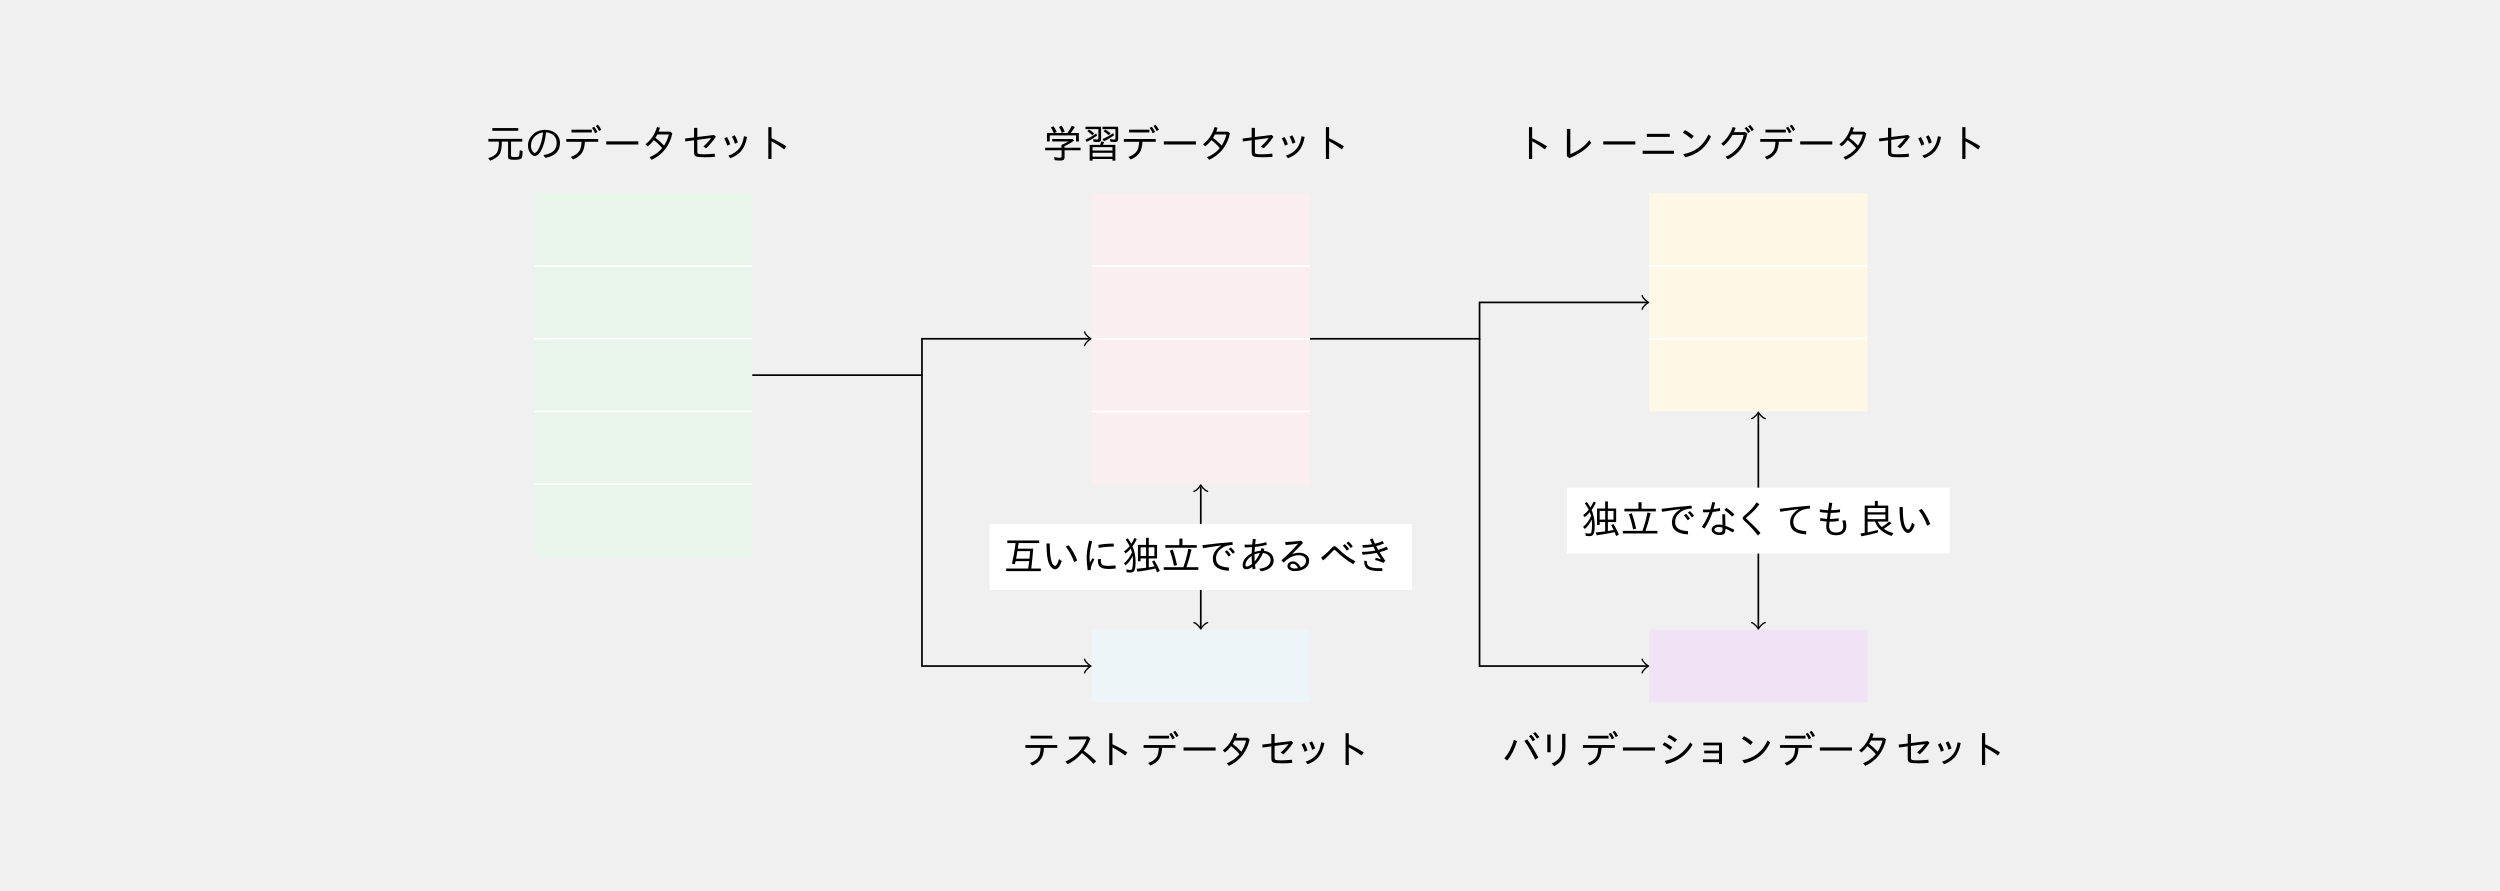
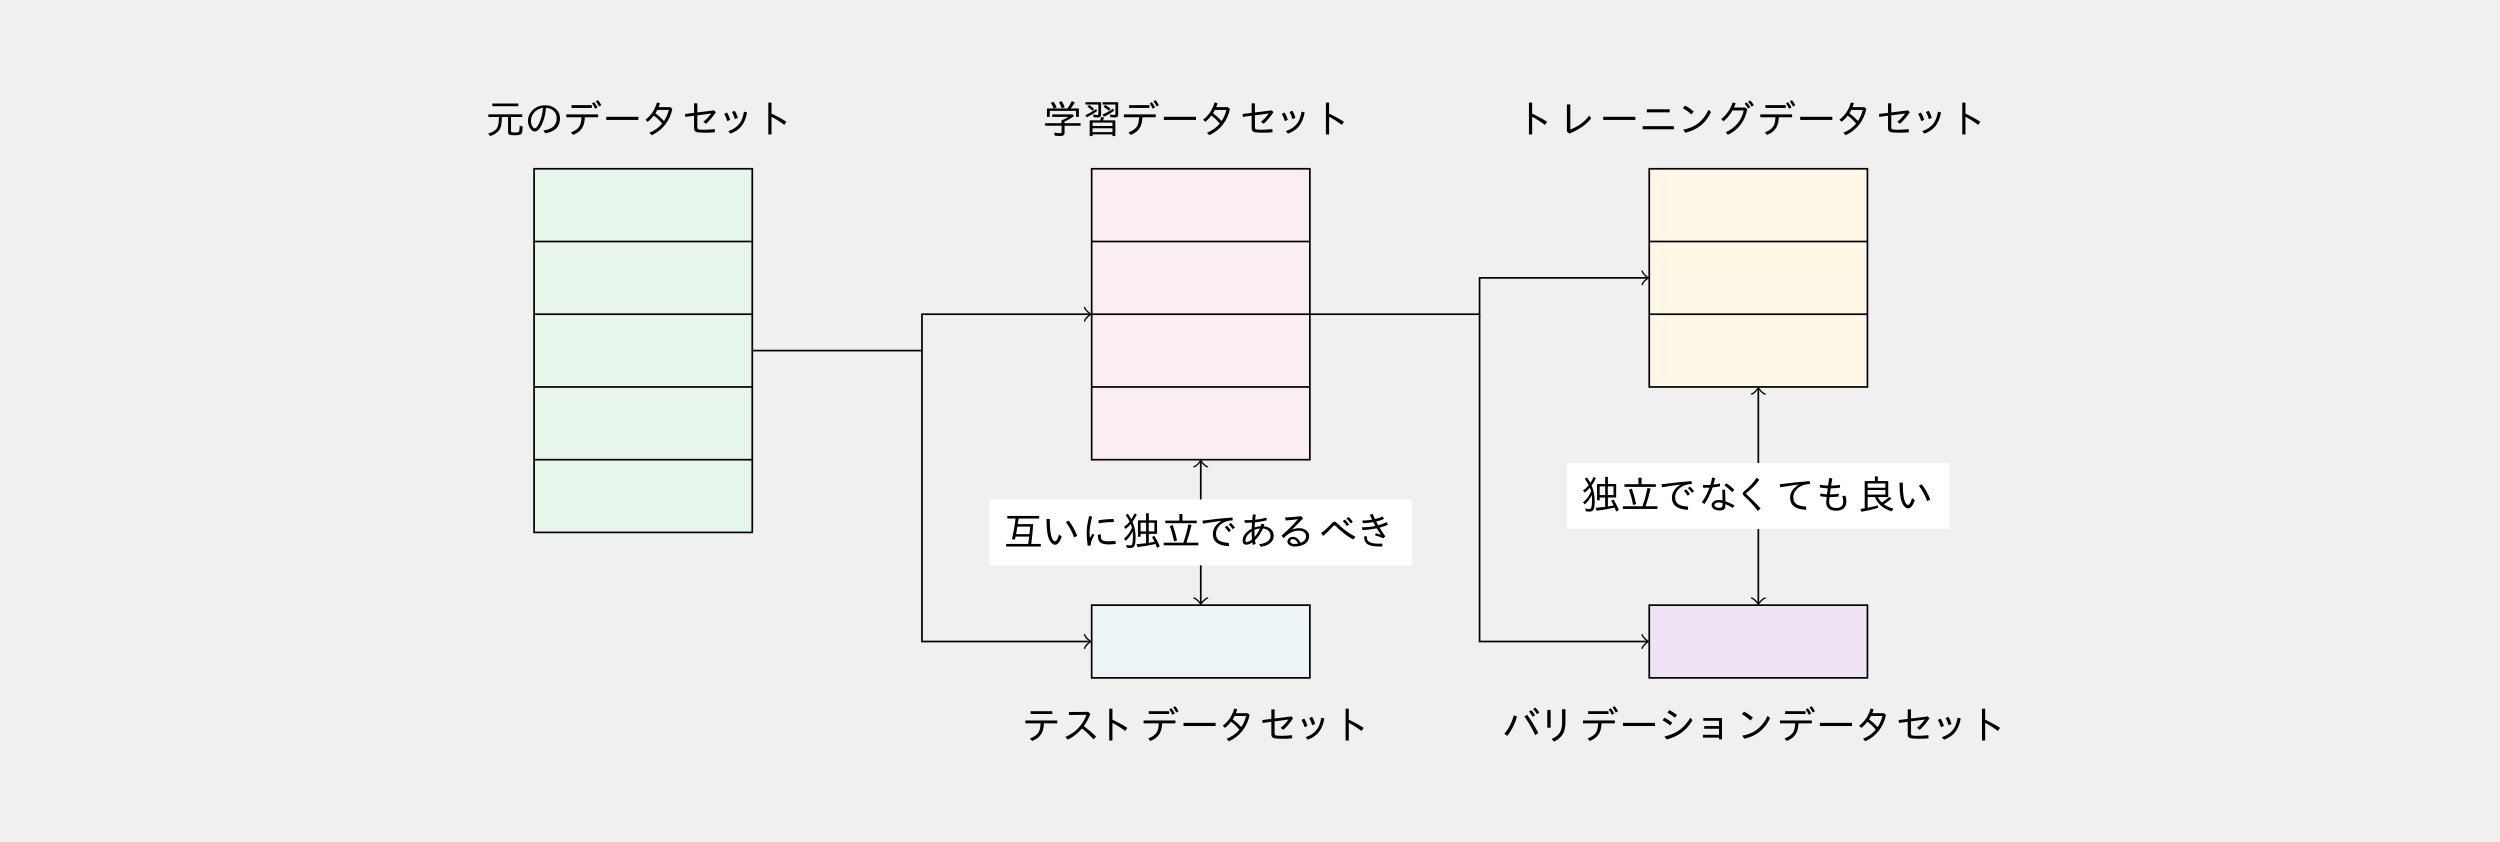
- <svg xmlns="http://www.w3.org/2000/svg" xmlns:xlink="http://www.w3.org/1999/xlink" width="841.89pt" height="300pt" viewBox="0 0 841.89 300" version="1.1" id="svg2">
+ <svg xmlns="http://www.w3.org/2000/svg" xmlns:xlink="http://www.w3.org/1999/xlink" width="297mm" height="100mm" viewBox="0 0 841.89 283.465" version="1.1" id="svg2">
  <defs id="defs4">
    <g id="g6">
      <symbol overflow="visible" id="glyph0-0" style="overflow:visible">
        <path style="stroke:none" d="m 11.938,1.328 -10.609,0 0,-12.734 10.609,0 z m -1.125,-12.047 -8.344,0 4.172,5.141 z m 0.438,10.828 0,-10.266 -4.156,5.125 z M 6.188,-5.031 2.016,-10.188 l 0,10.312 z m 4.609,5.672 -4.156,-5.125 -4.156,5.125 z m 0,0" id="path9" />
      </symbol>
      <symbol overflow="visible" id="glyph0-1" style="overflow:visible">
        <path style="stroke:none" d="m 8.562,-5.5 0,4.625 c 0,0.23 0.062,0.383 0.188,0.453 0.156,0.086 0.488,0.125 1,0.125 0.633,0 1.035,-0.031 1.203,-0.094 C 11.18,-0.473 11.316,-0.676 11.359,-1 11.41,-1.344 11.457,-1.883 11.5,-2.625 l 0.984,0.328 C 12.441,-1.023 12.312,-0.223 12.094,0.109 11.863,0.461 11.047,0.641 9.641,0.641 8.711,0.641 8.125,0.547 7.875,0.359 7.664,0.211 7.562,-0.051 7.562,-0.438 l 0,-5.062 -2.109,0 0,0.219 c 0,1.824 -0.227,3.121 -0.672,3.891 -0.605,1 -1.684,1.77 -3.234,2.312 L 0.844,0.062 c 1.488,-0.375 2.492,-1.004 3.016,-1.891 0.406,-0.688 0.609,-1.836 0.609,-3.453 l 0,-0.219 -3.547,0 0,-0.906 11.422,0 0,0.906 z m -6.312,-4.547 8.75,0 0,0.906 -8.75,0 z m 0,0" id="path12" />
      </symbol>
      <symbol overflow="visible" id="glyph0-2" style="overflow:visible">
        <path style="stroke:none" d="m 6.203,-0.969 c 2.977,-0.414 4.469,-1.77 4.469,-4.062 0,-1.414 -0.602,-2.445 -1.797,-3.094 -0.512,-0.27 -1.105,-0.438 -1.781,-0.5 -0.219,2.262 -0.703,4.168 -1.453,5.719 -0.73,1.512 -1.512,2.266 -2.344,2.266 -0.461,0 -0.898,-0.242 -1.312,-0.734 C 1.328,-2.176 1,-3.102 1,-4.156 1,-5.562 1.539,-6.797 2.625,-7.859 c 1.094,-1.062 2.5,-1.594 4.219,-1.594 1.207,0 2.242,0.305 3.109,0.906 1.219,0.855 1.828,2.027 1.828,3.516 0,2.75 -1.648,4.422 -4.938,5.016 z M 6.062,-8.594 C 5.125,-8.445 4.32,-8.098 3.656,-7.547 2.562,-6.629 2.016,-5.488 2.016,-4.125 c 0,0.867 0.227,1.562 0.688,2.094 0.207,0.23 0.406,0.344 0.594,0.344 0.414,0 0.895,-0.562 1.438,-1.688 0.688,-1.395 1.129,-3.133 1.328,-5.219 z m 0,0" id="path15" />
      </symbol>
      <symbol overflow="visible" id="glyph0-3" style="overflow:visible">
        <path style="stroke:none" d="m 0.641,-6.375 10.734,0 0,0.953 -4.484,0 C 6.836,-3.898 6.531,-2.695 5.969,-1.812 5.352,-0.82 4.336,-0.039 2.922,0.531 L 2.188,-0.328 c 1.414,-0.52 2.383,-1.219 2.906,-2.094 0.395,-0.656 0.617,-1.656 0.672,-3 l -5.125,0 z m 1.75,-3.141 6.859,0 0,0.953 -6.859,0 z m 7.953,1.219 C 10.039,-8.992 9.691,-9.602 9.297,-10.125 l 0.734,-0.359 c 0.32,0.375 0.695,0.953 1.125,1.734 z m 1.328,-0.75 C 11.359,-9.68 11,-10.254 10.594,-10.766 l 0.703,-0.422 c 0.406,0.469 0.785,1.039 1.141,1.703 z m 0,0" id="path18" />
      </symbol>
      <symbol overflow="visible" id="glyph0-4" style="overflow:visible">
        <path style="stroke:none" d="m 0.828,-5.578 10.812,0 0,1.062 -10.812,0 z m 0,0" id="path21" />
      </symbol>
      <symbol overflow="visible" id="glyph0-5" style="overflow:visible">
        <path style="stroke:none" d="m 9.125,-8.828 0.688,0.562 C 9.426,-6.316 8.648,-4.57 7.484,-3.031 6.285,-1.457 4.738,-0.238 2.844,0.625 L 2.109,-0.234 C 3.816,-0.922 5.195,-1.891 6.25,-3.141 L 6.297,-3.188 6.391,-3.312 C 5.492,-4.383 4.555,-5.273 3.578,-5.984 2.961,-5.172 2.27,-4.473 1.5,-3.891 L 0.781,-4.625 c 1.852,-1.363 3.145,-3.297 3.875,-5.797 l 1,0.266 c -0.148,0.5 -0.297,0.945 -0.453,1.328 z m -4.344,0.938 c -0.117,0.23 -0.336,0.605 -0.656,1.125 0.969,0.711 1.938,1.578 2.906,2.609 0.738,-1.133 1.273,-2.379 1.609,-3.734 z m 0,0" id="path24" />
      </symbol>
      <symbol overflow="visible" id="glyph0-6" style="overflow:visible">
        <path style="stroke:none" d="m 3.875,-10.109 1.094,0 0,3.062 5.609,-0.688 0.641,0.594 c -1.062,1.574 -2.168,2.883 -3.312,3.922 L 7,-3.891 c 1.008,-0.801 1.891,-1.738 2.641,-2.812 l -4.672,0.625 0,4.047 c 0,0.344 0.102,0.559 0.312,0.641 0.25,0.117 0.852,0.172 1.812,0.172 1.113,0 2.363,-0.07 3.75,-0.219 l 0.047,1.078 C 9.672,-0.266 8.566,-0.219 7.578,-0.219 5.961,-0.219 4.938,-0.32 4.5,-0.531 4.082,-0.727 3.875,-1.148 3.875,-1.797 l 0,-4.141 -2.953,0.391 -0.094,-0.984 3.047,-0.375 z m 0,0" id="path27" />
      </symbol>
      <symbol overflow="visible" id="glyph0-7" style="overflow:visible">
        <path style="stroke:none" d="M 1.812,-4.109 C 1.508,-5.055 1.164,-5.879 0.781,-6.578 L 1.703,-7.031 c 0.438,0.73 0.801,1.547 1.094,2.453 z m 2.547,-0.656 C 4.098,-5.703 3.77,-6.508 3.375,-7.188 L 4.312,-7.625 c 0.438,0.711 0.785,1.508 1.047,2.391 z m -2.219,4 C 3.742,-1.285 4.988,-2.113 5.875,-3.25 6.625,-4.207 7.133,-5.562 7.406,-7.312 l 1.047,0.25 c -0.336,1.98 -0.996,3.562 -1.984,4.75 -0.844,1 -2.055,1.805 -3.625,2.406 z m 0,0" id="path30" />
      </symbol>
      <symbol overflow="visible" id="glyph0-8" style="overflow:visible">
        <path style="stroke:none" d="m 2.344,-10.359 1.078,0 0,3.719 c 1.77,0.812 3.438,1.727 5,2.734 L 7.719,-2.844 C 6.25,-3.957 4.816,-4.867 3.422,-5.578 l 0,5.953 -1.078,0 z m 0,0" id="path33" />
      </symbol>
      <symbol overflow="visible" id="glyph0-9" style="overflow:visible">
        <path style="stroke:none" d="M 3.531,-8.391 3.5,-8.469 C 3.27,-9.062 2.961,-9.664 2.578,-10.281 l 0.906,-0.391 c 0.363,0.492 0.723,1.137 1.078,1.938 l -0.906,0.344 4.516,0 c 0.57,-0.801 1.062,-1.617 1.469,-2.453 l 1.016,0.453 c -0.438,0.73 -0.902,1.398 -1.391,2 l 2.75,0 0,2.844 -0.953,0 0,-2.031 -8.844,0 0,2.031 -0.953,0 0,-2.844 z m 3.609,4.484 0,0.484 5.453,0 0,0.844 -5.391,0 0,2.391 c 0,0.719 -0.445,1.078 -1.328,1.078 -0.711,0 -1.371,-0.043 -1.984,-0.125 l -0.188,-1.031 c 0.676,0.148 1.336,0.219 1.984,0.219 0.344,0 0.516,-0.164 0.516,-0.5 l 0,-2.031 -5.547,0 0,-0.844 5.5,0 0,-0.953 0.062,-0.031 c 0.77,-0.289 1.539,-0.672 2.312,-1.141 l -5.5,0 0,-0.828 6.828,0 0.531,0.531 c -0.938,0.711 -2.023,1.355 -3.25,1.938 z M 6.25,-8.438 C 6,-9.176 5.691,-9.848 5.328,-10.453 l 0.906,-0.391 C 6.598,-10.281 6.938,-9.602 7.25,-8.812 Z m 0,0" id="path36" />
      </symbol>
      <symbol overflow="visible" id="glyph0-10" style="overflow:visible">
        <path style="stroke:none" d="m 6.234,-10.5 0,4.188 c 0,0.367 -0.09,0.621 -0.266,0.766 -0.156,0.125 -0.434,0.188 -0.828,0.188 -0.555,0 -1.043,-0.031 -1.469,-0.094 L 3.562,-6.375 c 0.602,0.125 1.035,0.188 1.297,0.188 0.301,0 0.453,-0.16 0.453,-0.484 l 0,-3.031 -4.344,0 0,-0.797 z m 5.75,0 0,4.203 c 0,0.625 -0.344,0.938 -1.031,0.938 -0.512,0 -1.043,-0.031 -1.594,-0.094 l -0.156,-0.906 c 0.57,0.117 1.051,0.172 1.438,0.172 0.281,0 0.422,-0.148 0.422,-0.453 l 0,-3.062 -4.359,0 0,-0.797 z M 5.938,-4.391 C 6.051,-4.723 6.156,-5.102 6.25,-5.531 l 1,0.203 c -0.125,0.344 -0.258,0.656 -0.391,0.938 l 4.172,0 0,5.312 -0.969,0 0,-0.562 -6.703,0 0,0.562 -0.969,0 0,-5.312 z M 3.359,-3.625 l 0,1.141 6.703,0 0,-1.141 z m 0,1.906 0,1.297 6.703,0 0,-1.297 z M 3.297,-7.625 C 2.785,-8.125 2.223,-8.582 1.609,-9 L 2.188,-9.547 C 2.832,-9.16 3.395,-8.727 3.875,-8.25 Z M 8.844,-7.656 C 8.219,-8.164 7.617,-8.613 7.047,-9 l 0.594,-0.578 c 0.719,0.449 1.316,0.883 1.797,1.297 z m -7.922,1.547 c 1.219,-0.551 2.445,-1.254 3.688,-2.109 L 4.875,-7.5 C 3.812,-6.719 2.664,-6.02 1.438,-5.406 Z M 6.703,-6.344 C 7.953,-6.875 9.156,-7.547 10.312,-8.359 L 10.594,-7.625 c -1.148,0.844 -2.289,1.523 -3.422,2.031 z m 0,0" id="path39" />
      </symbol>
      <symbol overflow="visible" id="glyph0-11" style="overflow:visible">
        <path style="stroke:none" d="m 0.641,-6.375 10.734,0 0,0.953 -4.484,0 C 6.836,-3.898 6.531,-2.695 5.969,-1.812 5.352,-0.82 4.336,-0.039 2.922,0.531 L 2.188,-0.328 c 1.414,-0.52 2.383,-1.219 2.906,-2.094 0.395,-0.656 0.617,-1.656 0.672,-3 l -5.125,0 z m 1.75,-3.141 7.312,0 0,0.953 -7.312,0 z m 0,0" id="path42" />
      </symbol>
      <symbol overflow="visible" id="glyph0-12" style="overflow:visible">
        <path style="stroke:none" d="m 8.5,-9.281 0.75,0.688 c -0.543,1.48 -1.281,2.859 -2.219,4.141 1.395,0.992 2.785,2.164 4.172,3.516 L 10.312,-0.031 C 8.969,-1.508 7.672,-2.727 6.422,-3.688 c -0.055,0.086 -0.094,0.141 -0.125,0.172 -0.012,0 -0.023,0.008 -0.031,0.016 C 6.242,-3.488 6.227,-3.473 6.219,-3.453 4.875,-1.91 3.344,-0.738 1.625,0.062 L 0.828,-0.828 c 3.414,-1.457 5.789,-3.945 7.125,-7.469 l -5.906,0.078 -0.031,-1.016 z m 0,0" id="path45" />
      </symbol>
      <symbol overflow="visible" id="glyph0-13" style="overflow:visible">
        <path style="stroke:none" d="m 1.859,-9.75 1.156,0 0,8.453 C 5.734,-2.328 7.859,-3.895 9.391,-6 l 0.641,0.953 C 9.258,-4.004 8.191,-3.023 6.828,-2.109 5.422,-1.16 4.035,-0.438 2.672,0.062 l -0.812,-0.625 z m 0,0" id="path48" />
      </symbol>
      <symbol overflow="visible" id="glyph0-14" style="overflow:visible">
        <path style="stroke:none" d="m 2.25,-8.109 7.703,0 0,1.031 -7.703,0 z m -1.422,5.688 10.547,0 0,1.047 -10.547,0 z m 0,0" id="path51" />
      </symbol>
      <symbol overflow="visible" id="glyph0-15" style="overflow:visible">
        <path style="stroke:none" d="M 4,-6.391 C 3.133,-7.18 2.176,-7.875 1.125,-8.469 L 1.797,-9.359 C 2.742,-8.898 3.738,-8.238 4.781,-7.375 Z m -2.781,5.125 C 5.207,-1.953 8.051,-4.176 9.75,-7.938 l 0.828,0.75 C 8.91,-3.488 6.02,-1.164 1.906,-0.219 Z m 0,0" id="path54" />
      </symbol>
      <symbol overflow="visible" id="glyph0-16" style="overflow:visible">
        <path style="stroke:none" d="m 8.844,-8.688 0.703,0.516 C 8.766,-4.117 6.586,-1.238 3.016,0.469 L 2.234,-0.375 c 1.633,-0.688 2.988,-1.688 4.062,-3 1.031,-1.25 1.711,-2.703 2.047,-4.359 l -3.781,0 C 3.738,-6.285 2.734,-5.062 1.547,-4.062 l -0.781,-0.719 c 1.781,-1.445 3.066,-3.32 3.859,-5.625 L 5.641,-10.125 C 5.555,-9.832 5.363,-9.352 5.062,-8.688 Z M 11.016,-9 C 10.68,-9.594 10.281,-10.141 9.812,-10.641 L 10.5,-11.094 c 0.438,0.418 0.852,0.945 1.25,1.578 z m -1.219,0.656 c -0.336,-0.625 -0.719,-1.18 -1.156,-1.672 L 9.312,-10.438 c 0.445,0.449 0.859,0.984 1.234,1.609 z m 0,0" id="path57" />
      </symbol>
      <symbol overflow="visible" id="glyph0-17" style="overflow:visible">
        <path style="stroke:none" d="m 0.688,-1.922 c 1.438,-1.613 2.504,-3.676 3.203,-6.188 L 4.969,-7.719 c -0.773,2.656 -1.875,4.84 -3.312,6.547 z m 10.391,0.469 C 10.047,-3.672 8.832,-5.773 7.438,-7.766 L 8.391,-8.281 c 1.25,1.711 2.5,3.746 3.75,6.109 z m 0.594,-7.078 C 11.266,-9.207 10.832,-9.781 10.375,-10.25 l 0.734,-0.5 c 0.477,0.492 0.938,1.059 1.375,1.703 z m -1.438,0.906 c -0.43,-0.77 -0.844,-1.352 -1.25,-1.75 l 0.781,-0.469 c 0.469,0.461 0.895,1.023 1.281,1.688 z m 0,0" id="path60" />
      </symbol>
      <symbol overflow="visible" id="glyph0-18" style="overflow:visible">
        <path style="stroke:none" d="m 1.891,-9.922 1.125,0 0,5.984 -1.125,0 z m 4.984,-0.25 1.125,0 0,4.469 c 0,1.648 -0.328,3 -0.984,4.062 -0.594,0.93 -1.547,1.719 -2.859,2.375 L 3.375,-0.156 C 4.664,-0.727 5.57,-1.43 6.094,-2.266 6.613,-3.109 6.875,-4.238 6.875,-5.656 Z m 0,0" id="path63" />
      </symbol>
      <symbol overflow="visible" id="glyph0-19" style="overflow:visible">
        <path style="stroke:none" d="M 5.047,-7.312 C 4.211,-8.031 3.375,-8.598 2.531,-9.016 l 0.625,-0.875 c 0.812,0.398 1.68,0.949 2.609,1.656 z M 1.594,-1.016 C 5.438,-1.836 8.32,-3.93 10.25,-7.297 l 0.734,0.828 c -1.93,3.355 -4.836,5.516 -8.719,6.484 z m 1.891,-3.688 C 2.648,-5.422 1.789,-6 0.906,-6.438 l 0.625,-0.875 c 0.938,0.449 1.816,1.008 2.641,1.672 z m 0,0" id="path66" />
      </symbol>
      <symbol overflow="visible" id="glyph0-20" style="overflow:visible">
        <path style="stroke:none" d="m 1.375,-7.188 6.281,0 0,7.188 -1,0 0,-0.609 -5.422,0 0,-0.953 5.422,0 0,-2.031 -4.984,0 0,-0.906 4.984,0 0,-1.781 -5.281,0 z m 0,0" id="path69" />
      </symbol>
      <symbol overflow="visible" id="glyph0-21" style="overflow:visible">
        <path style="stroke:none" d="m 5,-9.078 c 0,0.023 -0.008,0.055 -0.016,0.094 0,0.023 -0.008,0.043 -0.016,0.062 -0.012,0.086 -0.039,0.258 -0.078,0.516 0,0.062 -0.016,0.172 -0.047,0.328 -0.043,0.344 -0.086,0.641 -0.125,0.891 l 5.188,0 C 9.719,-4.688 9.5,-2.461 9.25,-0.516 l 3.219,0 0,0.875 -11.672,0 0,-0.875 7.422,0 c 0.062,-0.414 0.164,-1.156 0.312,-2.219 0,-0.031 0.004,-0.082 0.016,-0.156 0,-0.051 0.004,-0.086 0.016,-0.109 l -4.578,0 c -0.043,0.199 -0.125,0.543 -0.25,1.031 L 2.75,-2.109 c 0.551,-2.426 0.957,-4.719 1.219,-6.875 l 0.016,-0.094 -2.797,0 0,-0.875 10.734,0 0,0.875 z m -0.859,5.25 4.5,0 0.047,-0.375 c 0.02,-0.145 0.047,-0.445 0.078,-0.906 0.039,-0.508 0.078,-0.926 0.109,-1.25 l -4.281,0 L 4.531,-6 c -0.074,0.418 -0.203,1.141 -0.391,2.172 z m 0,0" id="path72" />
      </symbol>
      <symbol overflow="visible" id="glyph0-22" style="overflow:visible">
        <path style="stroke:none" d="M 6.25,-3 C 5.613,-1.164 4.859,-0.25 3.984,-0.25 3.555,-0.25 3.125,-0.5 2.688,-1 2.082,-1.664 1.664,-2.691 1.438,-4.078 1.219,-5.348 1.109,-6.969 1.109,-8.938 l 1.109,0 c -0.012,2.586 0.156,4.496 0.5,5.734 0.344,1.199 0.766,1.797 1.266,1.797 0.477,0 0.926,-0.77 1.344,-2.312 z m 4.172,0.312 C 9.754,-4.562 8.82,-6.297 7.625,-7.891 l 0.938,-0.469 c 1.195,1.469 2.16,3.18 2.891,5.125 z m 0,0" id="path75" />
      </symbol>
      <symbol overflow="visible" id="glyph0-23" style="overflow:visible">
        <path style="stroke:none" d="M 1.719,0.078 C 1.488,-1.523 1.375,-2.988 1.375,-4.312 c 0,-1.57 0.285,-3.445 0.859,-5.625 l 0.984,0.234 c -0.586,2.168 -0.875,4.016 -0.875,5.547 0,0.48 0.035,1.043 0.109,1.688 0.195,-0.352 0.488,-0.875 0.875,-1.562 l 0.656,0.453 C 3.16,-2.18 2.75,-1.109 2.75,-0.359 c 0,0.137 0.004,0.25 0.016,0.344 z M 5.328,-8.469 c 1.57,-0.289 3.281,-0.438 5.125,-0.438 l 0.094,1.016 C 8.641,-7.898 6.938,-7.75 5.438,-7.438 Z m 5.859,7.938 c -0.844,0.117 -1.621,0.172 -2.328,0.172 -1.25,0 -2.168,-0.18 -2.75,-0.547 C 5.473,-1.301 5.156,-2.062 5.156,-3.188 c 0,-0.156 0,-0.301 0,-0.438 L 6.172,-3.75 c 0,0.086 -0.008,0.203 -0.016,0.359 C 6.145,-3.305 6.141,-3.25 6.141,-3.219 c 0,0.719 0.18,1.203 0.547,1.453 0.363,0.242 1.023,0.359 1.984,0.359 0.625,0 1.414,-0.055 2.375,-0.172 z m 0,0" id="path78" />
      </symbol>
      <symbol overflow="visible" id="glyph0-24" style="overflow:visible">
        <path style="stroke:none" d="M 3.609,-4.75 C 3.023,-3.531 2.238,-2.469 1.25,-1.562 L 0.672,-2.297 C 1.785,-3.18 2.688,-4.398 3.375,-5.953 3.25,-6.43 3.109,-6.852 2.953,-7.219 2.504,-6.664 1.93,-6.113 1.234,-5.562 L 0.688,-6.266 c 0.727,-0.531 1.359,-1.125 1.891,-1.781 C 2.211,-8.773 1.77,-9.504 1.25,-10.234 L 1.953,-10.688 C 2.367,-10.125 2.75,-9.531 3.094,-8.906 l 0.047,0.078 c 0.363,-0.539 0.727,-1.207 1.094,-2 l 0.75,0.422 c -0.43,0.898 -0.906,1.711 -1.438,2.438 0.695,1.574 1.047,3.355 1.047,5.344 0,1.199 -0.109,2.062 -0.328,2.594 -0.242,0.582 -0.695,0.875 -1.359,0.875 -0.438,0 -0.875,-0.031 -1.312,-0.094 L 1.438,-0.219 c 0.5,0.125 0.941,0.188 1.328,0.188 0.375,0 0.602,-0.156 0.688,-0.469 C 3.609,-1.062 3.688,-1.93 3.688,-3.109 3.688,-3.598 3.66,-4.145 3.609,-4.75 Z m 4.5,-3.719 0,-2.391 0.922,0 0,2.391 2.781,0 0,4.562 -2.781,0 0,3.016 c 0.789,-0.125 1.438,-0.238 1.938,-0.344 C 10.75,-1.723 10.469,-2.27 10.125,-2.875 l 0.797,-0.359 c 0.645,1.055 1.25,2.227 1.812,3.516 L 11.812,0.812 c -0.156,-0.469 -0.328,-0.91 -0.516,-1.328 -1.844,0.43 -3.855,0.781 -6.031,1.062 L 4.875,-0.422 c 1.156,-0.094 2.234,-0.207 3.234,-0.344 l 0,-3.141 -1.844,0 0,0.953 -0.891,0 0,-5.516 z m -1.844,0.812 0,2.922 1.859,0 0,-2.922 z m 4.656,2.922 0,-2.922 -1.922,0 0,2.922 z m 0,0" id="path81" />
      </symbol>
      <symbol overflow="visible" id="glyph0-25" style="overflow:visible">
        <path style="stroke:none" d="m 7.094,-8.391 4.812,0 0,0.891 -10.578,0 0,-0.891 4.734,0 0,-2.203 1.031,0 z m 0.312,7.438 C 7.414,-0.973 7.43,-1.031 7.453,-1.125 7.473,-1.176 7.488,-1.219 7.5,-1.25 8.113,-2.938 8.645,-4.898 9.094,-7.141 l 1.062,0.25 c -0.523,2.219 -1.094,4.199 -1.719,5.938 l 4.016,0 0,0.891 -11.656,0 0,-0.891 z M 4.25,-1.406 C 3.895,-3.238 3.426,-4.957 2.844,-6.562 L 3.828,-6.891 C 4.391,-5.305 4.875,-3.57 5.281,-1.688 Z m 0,0" id="path84" />
      </symbol>
      <symbol overflow="visible" id="glyph0-26" style="overflow:visible">
        <path style="stroke:none" d="M 9.375,-4.516 C 8.977,-5.172 8.551,-5.723 8.094,-6.172 l 0.719,-0.5 c 0.469,0.438 0.91,0.977 1.328,1.609 z M 10.781,-5.5 C 10.375,-6.102 9.926,-6.633 9.438,-7.094 l 0.672,-0.516 c 0.488,0.43 0.957,0.949 1.406,1.562 z M 0.547,-8.359 c 3.312,-0.457 6.688,-0.816 10.125,-1.078 l 0.094,0.953 c -1.555,0.094 -2.773,0.453 -3.656,1.078 -1.312,0.961 -1.969,2.105 -1.969,3.438 0,1.031 0.336,1.789 1.016,2.266 0.676,0.469 1.77,0.75 3.281,0.844 l 0.078,1.094 C 5.879,0.078 4.062,-1.273 4.062,-3.828 c 0,-1.77 0.973,-3.258 2.922,-4.469 -2.262,0.305 -4.336,0.617 -6.219,0.938 z m 0,0" id="path87" />
      </symbol>
      <symbol overflow="visible" id="glyph0-27" style="overflow:visible">
        <path style="stroke:none" d="m 1.469,-8.562 c 0.363,0.023 0.723,0.031 1.078,0.031 0.531,0 1.039,-0.016 1.531,-0.047 L 4.094,-8.875 4.141,-9.281 c 0.02,-0.227 0.051,-0.5 0.094,-0.812 0.02,-0.195 0.031,-0.32 0.031,-0.375 L 5.25,-10.406 c -0.086,0.656 -0.152,1.242 -0.203,1.75 1.258,-0.133 2.52,-0.375 3.781,-0.719 L 8.938,-8.469 c -1.219,0.312 -2.543,0.543 -3.969,0.688 -0.062,0.523 -0.105,1.09 -0.125,1.703 C 5.438,-6.285 6.133,-6.426 6.938,-6.5 7.008,-6.738 7.086,-7.023 7.172,-7.359 l 0.984,0.219 c -0.031,0.137 -0.102,0.355 -0.203,0.656 0.914,0.117 1.645,0.383 2.188,0.797 0.77,0.617 1.156,1.418 1.156,2.406 0,1.094 -0.465,1.98 -1.391,2.656 -0.719,0.531 -1.699,0.883 -2.938,1.062 l -0.578,-0.875 c 1.094,-0.113 1.969,-0.379 2.625,-0.797 0.82,-0.52 1.234,-1.207 1.234,-2.062 0,-0.863 -0.387,-1.531 -1.156,-2 C 8.707,-5.523 8.238,-5.676 7.688,-5.75 7,-4.133 6.098,-2.805 4.984,-1.766 5.023,-1.367 5.102,-0.957 5.219,-0.531 L 4.25,-0.172 c -0.023,-0.125 -0.07,-0.414 -0.141,-0.875 -0.742,0.523 -1.434,0.781 -2.078,0.781 -0.793,0 -1.188,-0.457 -1.188,-1.375 0,-1.25 0.664,-2.379 2,-3.391 0.258,-0.188 0.609,-0.395 1.047,-0.625 C 3.898,-6.25 3.938,-6.93 4,-7.703 3.344,-7.648 2.711,-7.625 2.109,-7.625 c -0.23,0 -0.418,-0.004 -0.562,-0.016 z M 3.875,-4.75 c -0.305,0.188 -0.617,0.449 -0.938,0.781 -0.699,0.699 -1.074,1.387 -1.125,2.062 0,0.062 -0.008,0.105 -0.016,0.125 0.008,0.055 0.016,0.105 0.016,0.156 0,0.293 0.129,0.438 0.391,0.438 0.551,0 1.145,-0.289 1.781,-0.875 C 3.922,-2.758 3.883,-3.656 3.875,-4.75 Z m 2.766,-1 c -0.637,0.094 -1.246,0.262 -1.828,0.5 0,1 0.02,1.789 0.062,2.359 C 5.594,-3.691 6.18,-4.645 6.641,-5.75 Z m 0,0" id="path90" />
      </symbol>
      <symbol overflow="visible" id="glyph0-28" style="overflow:visible">
        <path style="stroke:none" d="m 7.906,-9.109 -3.688,3.75 c 0.844,-0.312 1.633,-0.469 2.375,-0.469 0.695,0 1.316,0.133 1.859,0.391 1.008,0.492 1.516,1.277 1.516,2.359 0,1.012 -0.469,1.852 -1.406,2.516 -0.887,0.602 -2.031,0.906 -3.438,0.906 -0.68,0 -1.234,-0.125 -1.672,-0.375 C 2.922,-0.352 2.656,-0.801 2.656,-1.375 c 0,-0.375 0.145,-0.703 0.438,-0.984 0.363,-0.363 0.828,-0.547 1.391,-0.547 1.062,0 1.941,0.672 2.641,2.016 1.188,-0.488 1.781,-1.223 1.781,-2.203 0,-0.676 -0.281,-1.18 -0.844,-1.516 -0.418,-0.25 -0.961,-0.375 -1.625,-0.375 -1.742,0 -3.434,0.828 -5.078,2.484 L 0.641,-3.281 C 2.785,-5.145 4.645,-7.008 6.219,-8.875 4.852,-8.656 3.477,-8.504 2.094,-8.422 L 1.859,-9.438 C 3.398,-9.469 5.219,-9.613 7.312,-9.875 Z M 6.25,-0.625 c -0.48,-1 -1.074,-1.5 -1.781,-1.5 -0.461,0 -0.734,0.156 -0.828,0.469 -0.031,0.105 -0.047,0.172 -0.047,0.203 0,0.625 0.5,0.938 1.5,0.938 0.32,0 0.707,-0.035 1.156,-0.109 z m 0,0" id="path93" />
      </symbol>
      <symbol overflow="visible" id="glyph0-29" style="overflow:visible">
        <path style="stroke:none" d="M 9.406,-6.516 C 8.977,-7.203 8.52,-7.77 8.031,-8.219 L 8.75,-8.734 c 0.426,0.398 0.895,0.949 1.406,1.656 z M 10.688,-7.406 C 10.227,-8.082 9.754,-8.645 9.266,-9.094 L 9.969,-9.609 c 0.5,0.449 0.977,0.992 1.438,1.625 z M 0.734,-4.188 c 1.258,-0.914 2.488,-2.047 3.688,-3.391 0.27,-0.301 0.535,-0.453 0.797,-0.453 0.258,0 0.566,0.18 0.922,0.531 2.02,2.031 4.066,3.547 6.141,4.547 L 11.547,-1.969 C 9.43,-3.207 7.523,-4.672 5.828,-6.359 5.555,-6.641 5.348,-6.781 5.203,-6.781 c -0.125,0 -0.32,0.148 -0.578,0.438 -1.094,1.242 -2.172,2.277 -3.234,3.109 z m 0,0" id="path96" />
      </symbol>
      <symbol overflow="visible" id="glyph0-30" style="overflow:visible">
        <path style="stroke:none" d="m 1.359,-8.422 c 1.164,0 2.258,-0.082 3.281,-0.25 -0.375,-0.77 -0.633,-1.32 -0.766,-1.656 l 0.953,-0.312 C 4.941,-10.336 5.195,-9.75 5.594,-8.875 6.531,-9.094 7.395,-9.391 8.188,-9.766 L 8.625,-8.938 C 7.852,-8.582 6.977,-8.289 6,-8.062 l 0.125,0.219 c 0.227,0.461 0.414,0.805 0.562,1.031 1.094,-0.301 2.039,-0.648 2.844,-1.047 l 0.453,0.891 c -0.836,0.375 -1.777,0.695 -2.828,0.953 0.477,0.812 1.125,1.793 1.938,2.938 l -0.672,0.656 c -0.875,-0.414 -1.805,-0.738 -2.781,-0.969 L 5.859,-4.125 c 0.695,0.18 1.289,0.352 1.781,0.516 C 7.148,-4.273 6.672,-5 6.203,-5.781 4.484,-5.445 2.883,-5.238 1.406,-5.156 L 1.203,-6.125 c 1.613,-0.008 3.125,-0.16 4.531,-0.453 -0.367,-0.656 -0.594,-1.082 -0.688,-1.281 C 3.91,-7.648 2.738,-7.531 1.531,-7.5 Z m 6.75,8.75 C 7.805,0.336 7.488,0.344 7.156,0.344 5.145,0.344 3.758,0.066 3,-0.484 c -0.68,-0.488 -1.016,-1.25 -1.016,-2.281 0,-0.07 0.008,-0.207 0.031,-0.406 l 0.875,0.156 c -0.012,0.086 -0.016,0.168 -0.016,0.25 0,0.719 0.254,1.242 0.766,1.562 0.633,0.398 1.766,0.594 3.391,0.594 0.145,0 0.484,-0.008 1.016,-0.031 z m 0,0" id="path99" />
      </symbol>
      <symbol overflow="visible" id="glyph0-31" style="overflow:visible">
        <path style="stroke:none" d="m 7.75,-6.531 0.969,0 0.094,3.891 c 0.039,0.012 0.109,0.039 0.203,0.078 0.031,0.012 0.133,0.055 0.312,0.125 0.789,0.305 1.641,0.699 2.547,1.188 l -0.578,0.844 c -0.812,-0.5 -1.633,-0.926 -2.453,-1.281 L 8.828,-1.5 c 0,0.68 -0.105,1.152 -0.312,1.422 -0.273,0.352 -0.824,0.531 -1.656,0.531 -0.887,0 -1.605,-0.227 -2.156,-0.672 -0.355,-0.312 -0.531,-0.688 -0.531,-1.125 0,-0.488 0.223,-0.898 0.672,-1.234 0.488,-0.332 1.094,-0.5 1.812,-0.5 0.32,0 0.711,0.047 1.172,0.141 z m 0.094,4.484 C 7.363,-2.18 6.941,-2.25 6.578,-2.25 c -0.387,0 -0.711,0.074 -0.969,0.219 -0.336,0.168 -0.5,0.391 -0.5,0.672 0,0.25 0.16,0.477 0.484,0.672 0.312,0.18 0.703,0.266 1.172,0.266 0.738,0 1.098,-0.32 1.078,-0.969 z M 1.25,-8.141 c 0.426,0.023 0.797,0.031 1.109,0.031 0.52,0 0.977,-0.016 1.375,-0.047 0.207,-0.613 0.414,-1.438 0.625,-2.469 L 5.375,-10.469 c -0.148,0.68 -0.336,1.414 -0.562,2.203 0.625,-0.062 1.344,-0.188 2.156,-0.375 L 7.016,-7.688 c -0.918,0.188 -1.75,0.312 -2.5,0.375 -0.719,2.074 -1.637,3.938 -2.75,5.594 L 0.844,-2.312 c 1,-1.312 1.867,-2.953 2.609,-4.922 -0.617,0.031 -1.148,0.047 -1.594,0.047 -0.188,0 -0.375,-0.004 -0.562,-0.016 z m 9.828,2.422 C 10.336,-6.539 9.457,-7.297 8.438,-7.984 L 9.109,-8.688 c 1.031,0.637 1.938,1.371 2.719,2.203 z m 0,0" id="path102" />
      </symbol>
      <symbol overflow="visible" id="glyph0-32" style="overflow:visible">
        <path style="stroke:none" d="M 6.484,0.625 C 5.141,-1.156 3.645,-2.781 2,-4.25 1.551,-4.645 1.328,-4.973 1.328,-5.234 c 0,-0.238 0.285,-0.594 0.859,-1.062 1.645,-1.352 2.93,-2.773 3.859,-4.266 L 6.969,-9.891 C 5.863,-8.348 4.461,-6.91 2.766,-5.578 2.586,-5.43 2.5,-5.316 2.5,-5.234 c 0,0.086 0.164,0.277 0.5,0.578 1.719,1.562 3.172,3.043 4.359,4.438 z m 0,0" id="path105" />
      </symbol>
      <symbol overflow="visible" id="glyph0-33" style="overflow:visible">
        <path style="stroke:none" d="m 0.547,-8.359 c 3.312,-0.457 6.688,-0.816 10.125,-1.078 l 0.094,0.953 c -1.555,0.094 -2.773,0.453 -3.656,1.078 -1.312,0.961 -1.969,2.105 -1.969,3.438 0,1.031 0.336,1.789 1.016,2.266 0.676,0.469 1.77,0.75 3.281,0.844 l 0.078,1.094 C 5.879,0.078 4.062,-1.273 4.062,-3.828 c 0,-1.77 0.973,-3.258 2.922,-4.469 -2.262,0.305 -4.336,0.617 -6.219,0.938 z m 0,0" id="path108" />
      </symbol>
      <symbol overflow="visible" id="glyph0-34" style="overflow:visible">
        <path style="stroke:none" d="m 0.875,-8.188 c 0.863,0.148 1.766,0.242 2.703,0.281 l 0.062,-0.469 0.094,-0.5 0.109,-0.812 0.062,-0.375 0.062,-0.422 L 5,-10.328 c -0.156,0.855 -0.289,1.664 -0.391,2.422 0.938,-0.008 1.938,-0.094 3,-0.25 l 0,0.922 c -0.812,0.137 -1.859,0.219 -3.141,0.25 -0.094,0.594 -0.184,1.277 -0.266,2.047 0.914,0 1.898,-0.086 2.953,-0.266 l 0,0.938 c -0.93,0.156 -1.949,0.234 -3.062,0.234 -0.105,0.543 -0.156,1.047 -0.156,1.516 0,1.418 0.785,2.125 2.359,2.125 1.594,0 2.391,-0.707 2.391,-2.125 0,-0.625 -0.105,-1.258 -0.312,-1.906 l 1.047,-0.094 c 0.207,0.648 0.312,1.297 0.312,1.953 0,1.055 -0.344,1.855 -1.031,2.406 -0.594,0.457 -1.398,0.688 -2.406,0.688 -2.23,0 -3.344,-0.973 -3.344,-2.922 0,-0.238 0.035,-0.68 0.109,-1.328 0,-0.031 0.004,-0.062 0.016,-0.094 0,-0.02 0.004,-0.066 0.016,-0.141 0,-0.039 0.004,-0.078 0.016,-0.109 C 2.117,-4.156 1.383,-4.25 0.906,-4.344 L 1,-5.266 c 0.719,0.148 1.457,0.246 2.219,0.297 L 3.25,-5.266 3.297,-5.688 C 3.297,-5.707 3.352,-6.145 3.469,-7 2.5,-7.039 1.598,-7.141 0.766,-7.297 Z m 0,0" id="path111" />
      </symbol>
      <symbol overflow="visible" id="glyph0-35" style="overflow:visible">
        <path style="stroke:none" d="m 7.062,-4.062 c 0.238,0.586 0.691,1.199 1.359,1.844 0.883,-0.57 1.719,-1.203 2.5,-1.891 l 0.797,0.562 c -0.867,0.699 -1.742,1.336 -2.625,1.906 0.895,0.637 1.977,1.133 3.25,1.484 L 11.703,0.766 C 8.773,-0.223 6.914,-1.832 6.125,-4.062 l -2.484,0 0,3.609 C 4.797,-0.68 5.945,-0.945 7.094,-1.25 l 0.062,0.828 c -1.75,0.52 -3.617,0.957 -5.594,1.312 l -0.375,-0.938 c 0.051,-0.008 0.438,-0.07 1.156,-0.188 l 0.312,-0.047 0,-9.172 3.422,0 0,-1.562 0.984,0 0,1.562 3.516,0 0,5.391 z m 2.562,-0.828 0,-1.547 -5.984,0 0,1.547 z m 0,-2.312 0,-1.438 -5.984,0 0,1.438 z m 0,0" id="path114" />
      </symbol>
    </g>
  </defs>
-   <g id="surface1" transform="translate(0,-144.836)">
-     <path style="fill:#e8f5eb;fill-opacity:1;fill-rule:nonzero;stroke:none" d="m 179.859,332.398 0,-122.461 73.473,0 0,122.461 z m 0,0" id="path117" />
+   <g id="surface1" transform="translate(0,-153.1037)">
+     <path style="fill:#e8f5eb;fill-opacity:1;fill-rule:nonzero;stroke:#000000;stroke-width:0.399;stroke-linecap:butt;stroke-linejoin:miter;stroke-miterlimit:10;stroke-opacity:1" d="m 0.001,51.024 0,85.042 51.023,0 0,-85.042 z m 0,0" transform="matrix(1.44,0,0,-1.44,179.8574,405.8723)" id="path117" />
    <g style="fill:#000000;fill-opacity:1" id="g119">
      <use xlink:href="#glyph0-1" x="163.531" y="198.014" id="use121" width="100%" height="100%" />
      <use xlink:href="#glyph0-2" x="176.796" y="198.014" id="use123" width="100%" height="100%" />
      <use xlink:href="#glyph0-3" x="190.062" y="198.014" id="use125" width="100%" height="100%" />
      <use xlink:href="#glyph0-4" x="203.328" y="198.014" id="use127" width="100%" height="100%" />
      <use xlink:href="#glyph0-5" x="216.594" y="198.014" id="use129" width="100%" height="100%" />
      <use xlink:href="#glyph0-6" x="229.859" y="198.014" id="use131" width="100%" height="100%" />
      <use xlink:href="#glyph0-7" x="243.125" y="198.014" id="use133" width="100%" height="100%" />
      <use xlink:href="#glyph0-8" x="256.391" y="198.014" id="use135" width="100%" height="100%" />
    </g>
-     <path style="fill:#faeef0;fill-opacity:1;fill-rule:nonzero;stroke:none" d="m 367.625,307.906 0,-97.969 73.477,0 0,97.969 z m 0,0" id="path137" />
+     <path style="fill:#faeef0;fill-opacity:1;fill-rule:nonzero;stroke:#000000;stroke-width:0.399;stroke-linecap:butt;stroke-linejoin:miter;stroke-miterlimit:10;stroke-opacity:1" d="m 130.394,68.032 0,68.034 51.025,0 0,-68.034 z m 0,0" transform="matrix(1.44,0,0,-1.44,179.8574,405.8723)" id="path137" />
    <g style="fill:#000000;fill-opacity:1" id="g139">
      <use xlink:href="#glyph0-9" x="351.301" y="198.014" id="use141" width="100%" height="100%" />
      <use xlink:href="#glyph0-10" x="364.567" y="198.014" id="use143" width="100%" height="100%" />
      <use xlink:href="#glyph0-3" x="377.832" y="198.014" id="use145" width="100%" height="100%" />
      <use xlink:href="#glyph0-4" x="391.098" y="198.014" id="use147" width="100%" height="100%" />
      <use xlink:href="#glyph0-5" x="404.364" y="198.014" id="use149" width="100%" height="100%" />
      <use xlink:href="#glyph0-6" x="417.63" y="198.014" id="use151" width="100%" height="100%" />
      <use xlink:href="#glyph0-7" x="430.895" y="198.014" id="use153" width="100%" height="100%" />
      <use xlink:href="#glyph0-8" x="444.161" y="198.014" id="use155" width="100%" height="100%" />
    </g>
-     <path style="fill:#eef5f8;fill-opacity:1;fill-rule:nonzero;stroke:none" d="m 367.625,381.379 0,-24.488 73.477,0 0,24.488 z m 0,0" id="path157" />
+     <path style="fill:#eef5f8;fill-opacity:1;fill-rule:nonzero;stroke:#000000;stroke-width:0.399;stroke-linecap:butt;stroke-linejoin:miter;stroke-miterlimit:10;stroke-opacity:1" d="m 130.394,17.009 0,17.006 51.025,0 0,-17.006 z m 0,0" transform="matrix(1.44,0,0,-1.44,179.8574,405.8723)" id="path157" />
    <g style="fill:#000000;fill-opacity:1" id="g159">
      <use xlink:href="#glyph0-11" x="344.667" y="402.111" id="use161" width="100%" height="100%" />
      <use xlink:href="#glyph0-12" x="357.933" y="402.111" id="use163" width="100%" height="100%" />
      <use xlink:href="#glyph0-8" x="371.198" y="402.111" id="use165" width="100%" height="100%" />
      <use xlink:href="#glyph0-3" x="384.464" y="402.111" id="use167" width="100%" height="100%" />
      <use xlink:href="#glyph0-4" x="397.73" y="402.111" id="use169" width="100%" height="100%" />
      <use xlink:href="#glyph0-5" x="410.995" y="402.111" id="use171" width="100%" height="100%" />
      <use xlink:href="#glyph0-6" x="424.261" y="402.111" id="use173" width="100%" height="100%" />
      <use xlink:href="#glyph0-7" x="437.527" y="402.111" id="use175" width="100%" height="100%" />
      <use xlink:href="#glyph0-8" x="450.793" y="402.111" id="use177" width="100%" height="100%" />
    </g>
-     <path style="fill:#fff8e6;fill-opacity:1;fill-rule:nonzero;stroke:none" d="m 555.395,283.414 0,-73.477 73.477,0 0,73.477 z m 0,0" id="path179" />
+     <path style="fill:#fff8e6;fill-opacity:1;fill-rule:nonzero;stroke:#000000;stroke-width:0.399;stroke-linecap:butt;stroke-linejoin:miter;stroke-miterlimit:10;stroke-opacity:1" d="m 260.79,85.04 0,51.025 51.025,0 0,-51.025 z m 0,0" transform="matrix(1.44,0,0,-1.44,179.8574,405.8723)" id="path179" />
    <g style="fill:#000000;fill-opacity:1" id="g181">
      <use xlink:href="#glyph0-8" x="512.538" y="198.014" id="use183" width="100%" height="100%" />
      <use xlink:href="#glyph0-13" x="525.803" y="198.014" id="use185" width="100%" height="100%" />
      <use xlink:href="#glyph0-4" x="539.069" y="198.014" id="use187" width="100%" height="100%" />
      <use xlink:href="#glyph0-14" x="552.335" y="198.014" id="use189" width="100%" height="100%" />
      <use xlink:href="#glyph0-15" x="565.601" y="198.014" id="use191" width="100%" height="100%" />
      <use xlink:href="#glyph0-16" x="578.866" y="198.014" id="use193" width="100%" height="100%" />
      <use xlink:href="#glyph0-3" x="592.132" y="198.014" id="use195" width="100%" height="100%" />
      <use xlink:href="#glyph0-4" x="605.398" y="198.014" id="use197" width="100%" height="100%" />
      <use xlink:href="#glyph0-5" x="618.663" y="198.014" id="use199" width="100%" height="100%" />
      <use xlink:href="#glyph0-6" x="631.929" y="198.014" id="use201" width="100%" height="100%" />
      <use xlink:href="#glyph0-7" x="645.195" y="198.014" id="use203" width="100%" height="100%" />
      <use xlink:href="#glyph0-8" x="658.461" y="198.014" id="use205" width="100%" height="100%" />
    </g>
-     <path style="fill:#f0e3f5;fill-opacity:1;fill-rule:nonzero;stroke:none" d="m 555.395,381.379 0,-24.488 73.477,0 0,24.488 z m 0,0" id="path207" />
+     <path style="fill:#f0e3f5;fill-opacity:1;fill-rule:nonzero;stroke:#000000;stroke-width:0.399;stroke-linecap:butt;stroke-linejoin:miter;stroke-miterlimit:10;stroke-opacity:1" d="m 260.79,17.009 0,17.006 51.025,0 0,-17.006 z m 0,0" transform="matrix(1.44,0,0,-1.44,179.8574,405.8723)" id="path207" />
    <g style="fill:#000000;fill-opacity:1" id="g209">
      <use xlink:href="#glyph0-17" x="505.905" y="402.111" id="use211" width="100%" height="100%" />
      <use xlink:href="#glyph0-18" x="519.171" y="402.111" id="use213" width="100%" height="100%" />
      <use xlink:href="#glyph0-3" x="532.437" y="402.111" id="use215" width="100%" height="100%" />
      <use xlink:href="#glyph0-4" x="545.702" y="402.111" id="use217" width="100%" height="100%" />
      <use xlink:href="#glyph0-19" x="558.968" y="402.111" id="use219" width="100%" height="100%" />
      <use xlink:href="#glyph0-20" x="572.234" y="402.111" id="use221" width="100%" height="100%" />
      <use xlink:href="#glyph0-15" x="585.499" y="402.111" id="use223" width="100%" height="100%" />
      <use xlink:href="#glyph0-3" x="598.765" y="402.111" id="use225" width="100%" height="100%" />
      <use xlink:href="#glyph0-4" x="612.031" y="402.111" id="use227" width="100%" height="100%" />
      <use xlink:href="#glyph0-5" x="625.297" y="402.111" id="use229" width="100%" height="100%" />
      <use xlink:href="#glyph0-6" x="638.562" y="402.111" id="use231" width="100%" height="100%" />
      <use xlink:href="#glyph0-7" x="651.828" y="402.111" id="use233" width="100%" height="100%" />
      <use xlink:href="#glyph0-8" x="665.094" y="402.111" id="use235" width="100%" height="100%" />
    </g>
    <path style="fill:none;stroke:#000000;stroke-width:0.399;stroke-linecap:butt;stroke-linejoin:miter;stroke-miterlimit:10;stroke-opacity:1" d="m 155.907,34.474 0,33.1" transform="matrix(1.44,0,0,-1.44,179.8574,405.8723)" id="path237" />
    <path style="fill:none;stroke:#000000;stroke-width:0.319;stroke-linecap:round;stroke-linejoin:round;stroke-miterlimit:10;stroke-opacity:1" d="M -1.195,1.594 C -1.095,0.998 9.32187e-4,0.1 0.299,-6.65799e-4 9.32187e-4,-0.098 -1.095,-0.996 -1.195,-1.593" transform="matrix(0,1.44,1.44,0,404.3642,356.2291)" id="path239" />
    <path style="fill:none;stroke:#000000;stroke-width:0.319;stroke-linecap:round;stroke-linejoin:round;stroke-miterlimit:10;stroke-opacity:1" d="M -1.197,1.593 C -1.096,0.996 -5.28785e-4,0.098 0.298,6.65799e-4 -5.28785e-4,-0.1 -1.096,-0.998 -1.197,-1.594" transform="matrix(0,-1.44,-1.44,0,404.3642,308.5657)" id="path241" />
    <path style="fill:#ffffff;fill-opacity:1;fill-rule:nonzero;stroke:none" d="m 333.254,343.496 142.219,0 0,-22.195 -142.219,0 z m 0,0" id="path243" />
    <g style="fill:#000000;fill-opacity:1" id="g245">
      <use xlink:href="#glyph0-21" x="338.034" y="336.8" id="use247" width="100%" height="100%" />
      <use xlink:href="#glyph0-22" x="351.3" y="336.8" id="use249" width="100%" height="100%" />
      <use xlink:href="#glyph0-23" x="364.566" y="336.8" id="use251" width="100%" height="100%" />
      <use xlink:href="#glyph0-24" x="377.831" y="336.8" id="use253" width="100%" height="100%" />
      <use xlink:href="#glyph0-25" x="391.097" y="336.8" id="use255" width="100%" height="100%" />
      <use xlink:href="#glyph0-26" x="404.363" y="336.8" id="use257" width="100%" height="100%" />
      <use xlink:href="#glyph0-27" x="417.629" y="336.8" id="use259" width="100%" height="100%" />
      <use xlink:href="#glyph0-28" x="430.894" y="336.8" id="use261" width="100%" height="100%" />
      <use xlink:href="#glyph0-29" x="444.16" y="336.8" id="use263" width="100%" height="100%" />
      <use xlink:href="#glyph0-30" x="457.426" y="336.8" id="use265" width="100%" height="100%" />
    </g>
    <path style="fill:none;stroke:#000000;stroke-width:0.399;stroke-linecap:butt;stroke-linejoin:miter;stroke-miterlimit:10;stroke-opacity:1" d="m 286.302,34.474 0,50.109" transform="matrix(1.44,0,0,-1.44,179.8574,405.8723)" id="path267" />
    <path style="fill:none;stroke:#000000;stroke-width:0.319;stroke-linecap:round;stroke-linejoin:round;stroke-miterlimit:10;stroke-opacity:1" d="M -1.195,1.594 C -1.095,0.995 9.32187e-4,0.1 0.299,-5.57986e-4 9.32187e-4,-0.101 -1.095,-0.996 -1.195,-1.593" transform="matrix(0,1.44,1.44,0,592.1336,356.2291)" id="path269" />
    <path style="fill:none;stroke:#000000;stroke-width:0.319;stroke-linecap:round;stroke-linejoin:round;stroke-miterlimit:10;stroke-opacity:1" d="M -1.196,1.593 C -1.096,0.996 -1.55243e-4,0.101 0.298,5.57986e-4 -1.55243e-4,-0.1 -1.096,-0.995 -1.196,-1.594" transform="matrix(0,-1.44,-1.44,0,592.1336,284.074)" id="path271" />
    <path style="fill:#ffffff;fill-opacity:1;fill-rule:nonzero;stroke:none" d="m 527.656,331.25 128.953,0 0,-22.195 -128.953,0 z m 0,0" id="path273" />
    <g style="fill:#000000;fill-opacity:1" id="g275">
      <use xlink:href="#glyph0-24" x="532.437" y="324.554" id="use277" width="100%" height="100%" />
      <use xlink:href="#glyph0-25" x="545.703" y="324.554" id="use279" width="100%" height="100%" />
      <use xlink:href="#glyph0-26" x="558.969" y="324.554" id="use281" width="100%" height="100%" />
      <use xlink:href="#glyph0-31" x="572.234" y="324.554" id="use283" width="100%" height="100%" />
      <use xlink:href="#glyph0-32" x="585.5" y="324.554" id="use285" width="100%" height="100%" />
      <use xlink:href="#glyph0-33" x="598.766" y="324.554" id="use287" width="100%" height="100%" />
      <use xlink:href="#glyph0-34" x="612.031" y="324.554" id="use289" width="100%" height="100%" />
      <use xlink:href="#glyph0-35" x="625.297" y="324.554" id="use291" width="100%" height="100%" />
      <use xlink:href="#glyph0-22" x="638.563" y="324.554" id="use293" width="100%" height="100%" />
    </g>
    <path style="fill:none;stroke:#000000;stroke-width:0.399;stroke-linecap:butt;stroke-linejoin:miter;stroke-miterlimit:10;stroke-opacity:1" d="m 51.024,93.545 39.686,0 0,8.504 39.228,0" transform="matrix(1.44,0,0,-1.44,179.8574,405.8723)" id="path295" />
    <path style="fill:none;stroke:#000000;stroke-width:0.319;stroke-linecap:round;stroke-linejoin:round;stroke-miterlimit:10;stroke-opacity:1" d="M -1.195,1.593 C -1.095,0.996 0.001,0.101 0.3,3.70139e-4 0.001,-0.1 -1.095,-0.995 -1.195,-1.595" transform="matrix(1.44,0,0,-1.44,366.9669,258.9224)" id="path297" />
    <path style="fill:none;stroke:#000000;stroke-width:0.399;stroke-linecap:butt;stroke-linejoin:miter;stroke-miterlimit:10;stroke-opacity:1" d="m 90.71,93.545 0,-68.034 39.228,0" transform="matrix(1.44,0,0,-1.44,179.8574,405.8723)" id="path299" />
    <path style="fill:none;stroke:#000000;stroke-width:0.319;stroke-linecap:round;stroke-linejoin:round;stroke-miterlimit:10;stroke-opacity:1" d="M -1.195,1.594 C -1.095,0.997 0.001,0.099 0.3,-0.001 0.001,-0.099 -1.095,-0.997 -1.195,-1.594" transform="matrix(1.44,0,0,-1.44,366.9669,369.1349)" id="path301" />
    <path style="fill:none;stroke:#000000;stroke-width:0.399;stroke-linecap:butt;stroke-linejoin:miter;stroke-miterlimit:10;stroke-opacity:1" d="m 181.42,102.049 39.686,0 0,8.504 39.225,0" transform="matrix(1.44,0,0,-1.44,179.8574,405.8723)" id="path303" />
    <path style="fill:none;stroke:#000000;stroke-width:0.319;stroke-linecap:round;stroke-linejoin:round;stroke-miterlimit:10;stroke-opacity:1" d="M -1.195,1.593 C -1.097,0.996 -0.001,0.101 0.3,5.5191e-4 -0.001,-0.1 -1.097,-0.995 -1.195,-1.595" transform="matrix(1.44,0,0,-1.44,554.7362,246.6766)" id="path305" />
    <path style="fill:none;stroke:#000000;stroke-width:0.399;stroke-linecap:butt;stroke-linejoin:miter;stroke-miterlimit:10;stroke-opacity:1" d="m 221.106,102.049 0,-76.538 39.225,0" transform="matrix(1.44,0,0,-1.44,179.8574,405.8723)" id="path307" />
    <path style="fill:none;stroke:#000000;stroke-width:0.319;stroke-linecap:round;stroke-linejoin:round;stroke-miterlimit:10;stroke-opacity:1" d="M -1.195,1.594 C -1.097,0.997 -0.001,0.099 0.3,-0.001 -0.001,-0.099 -1.097,-0.997 -1.195,-1.594" transform="matrix(1.44,0,0,-1.44,554.7362,369.1349)" id="path309" />
-     <path style="fill:none;stroke:#ffffff;stroke-width:0.399;stroke-linecap:butt;stroke-linejoin:miter;stroke-miterlimit:10;stroke-opacity:1" d="m 0.001,68.032 51.023,0" transform="matrix(1.44,0,0,-1.44,179.8574,405.8723)" id="path311" />
-     <path style="fill:none;stroke:#ffffff;stroke-width:0.399;stroke-linecap:butt;stroke-linejoin:miter;stroke-miterlimit:10;stroke-opacity:1" d="m 0.001,85.04 51.023,0" transform="matrix(1.44,0,0,-1.44,179.8574,405.8723)" id="path313" />
-     <path style="fill:none;stroke:#ffffff;stroke-width:0.399;stroke-linecap:butt;stroke-linejoin:miter;stroke-miterlimit:10;stroke-opacity:1" d="m 0.001,102.049 51.023,0" transform="matrix(1.44,0,0,-1.44,179.8574,405.8723)" id="path315" />
-     <path style="fill:none;stroke:#ffffff;stroke-width:0.399;stroke-linecap:butt;stroke-linejoin:miter;stroke-miterlimit:10;stroke-opacity:1" d="m 0.001,119.057 51.023,0" transform="matrix(1.44,0,0,-1.44,179.8574,405.8723)" id="path317" />
-     <path style="fill:none;stroke:#ffffff;stroke-width:0.399;stroke-linecap:butt;stroke-linejoin:miter;stroke-miterlimit:10;stroke-opacity:1" d="m 130.394,85.04 51.025,0" transform="matrix(1.44,0,0,-1.44,179.8574,405.8723)" id="path319" />
-     <path style="fill:none;stroke:#ffffff;stroke-width:0.399;stroke-linecap:butt;stroke-linejoin:miter;stroke-miterlimit:10;stroke-opacity:1" d="m 130.394,102.049 51.025,0" transform="matrix(1.44,0,0,-1.44,179.8574,405.8723)" id="path321" />
-     <path style="fill:none;stroke:#ffffff;stroke-width:0.399;stroke-linecap:butt;stroke-linejoin:miter;stroke-miterlimit:10;stroke-opacity:1" d="m 130.394,119.057 51.025,0" transform="matrix(1.44,0,0,-1.44,179.8574,405.8723)" id="path323" />
-     <path style="fill:none;stroke:#ffffff;stroke-width:0.399;stroke-linecap:butt;stroke-linejoin:miter;stroke-miterlimit:10;stroke-opacity:1" d="m 260.79,102.049 51.025,0" transform="matrix(1.44,0,0,-1.44,179.8574,405.8723)" id="path325" />
-     <path style="fill:none;stroke:#ffffff;stroke-width:0.399;stroke-linecap:butt;stroke-linejoin:miter;stroke-miterlimit:10;stroke-opacity:1" d="m 260.79,119.057 51.025,0" transform="matrix(1.44,0,0,-1.44,179.8574,405.8723)" id="path327" />
+     <path style="fill:none;stroke:#000000;stroke-width:0.399;stroke-linecap:butt;stroke-linejoin:miter;stroke-miterlimit:10;stroke-opacity:1" d="m 0.001,68.032 51.023,0" transform="matrix(1.44,0,0,-1.44,179.8574,405.8723)" id="path311" />
+     <path style="fill:none;stroke:#000000;stroke-width:0.399;stroke-linecap:butt;stroke-linejoin:miter;stroke-miterlimit:10;stroke-opacity:1" d="m 0.001,85.04 51.023,0" transform="matrix(1.44,0,0,-1.44,179.8574,405.8723)" id="path313" />
+     <path style="fill:none;stroke:#000000;stroke-width:0.399;stroke-linecap:butt;stroke-linejoin:miter;stroke-miterlimit:10;stroke-opacity:1" d="m 0.001,102.049 51.023,0" transform="matrix(1.44,0,0,-1.44,179.8574,405.8723)" id="path315" />
+     <path style="fill:none;stroke:#000000;stroke-width:0.399;stroke-linecap:butt;stroke-linejoin:miter;stroke-miterlimit:10;stroke-opacity:1" d="m 0.001,119.057 51.023,0" transform="matrix(1.44,0,0,-1.44,179.8574,405.8723)" id="path317" />
+     <path style="fill:none;stroke:#000000;stroke-width:0.399;stroke-linecap:butt;stroke-linejoin:miter;stroke-miterlimit:10;stroke-opacity:1" d="m 130.394,85.04 51.025,0" transform="matrix(1.44,0,0,-1.44,179.8574,405.8723)" id="path319" />
+     <path style="fill:none;stroke:#000000;stroke-width:0.399;stroke-linecap:butt;stroke-linejoin:miter;stroke-miterlimit:10;stroke-opacity:1" d="m 130.394,102.049 51.025,0" transform="matrix(1.44,0,0,-1.44,179.8574,405.8723)" id="path321" />
+     <path style="fill:none;stroke:#000000;stroke-width:0.399;stroke-linecap:butt;stroke-linejoin:miter;stroke-miterlimit:10;stroke-opacity:1" d="m 130.394,119.057 51.025,0" transform="matrix(1.44,0,0,-1.44,179.8574,405.8723)" id="path323" />
+     <path style="fill:none;stroke:#000000;stroke-width:0.399;stroke-linecap:butt;stroke-linejoin:miter;stroke-miterlimit:10;stroke-opacity:1" d="m 260.79,102.049 51.025,0" transform="matrix(1.44,0,0,-1.44,179.8574,405.8723)" id="path325" />
+     <path style="fill:none;stroke:#000000;stroke-width:0.399;stroke-linecap:butt;stroke-linejoin:miter;stroke-miterlimit:10;stroke-opacity:1" d="m 260.79,119.057 51.025,0" transform="matrix(1.44,0,0,-1.44,179.8574,405.8723)" id="path327" />
  </g>
</svg>
